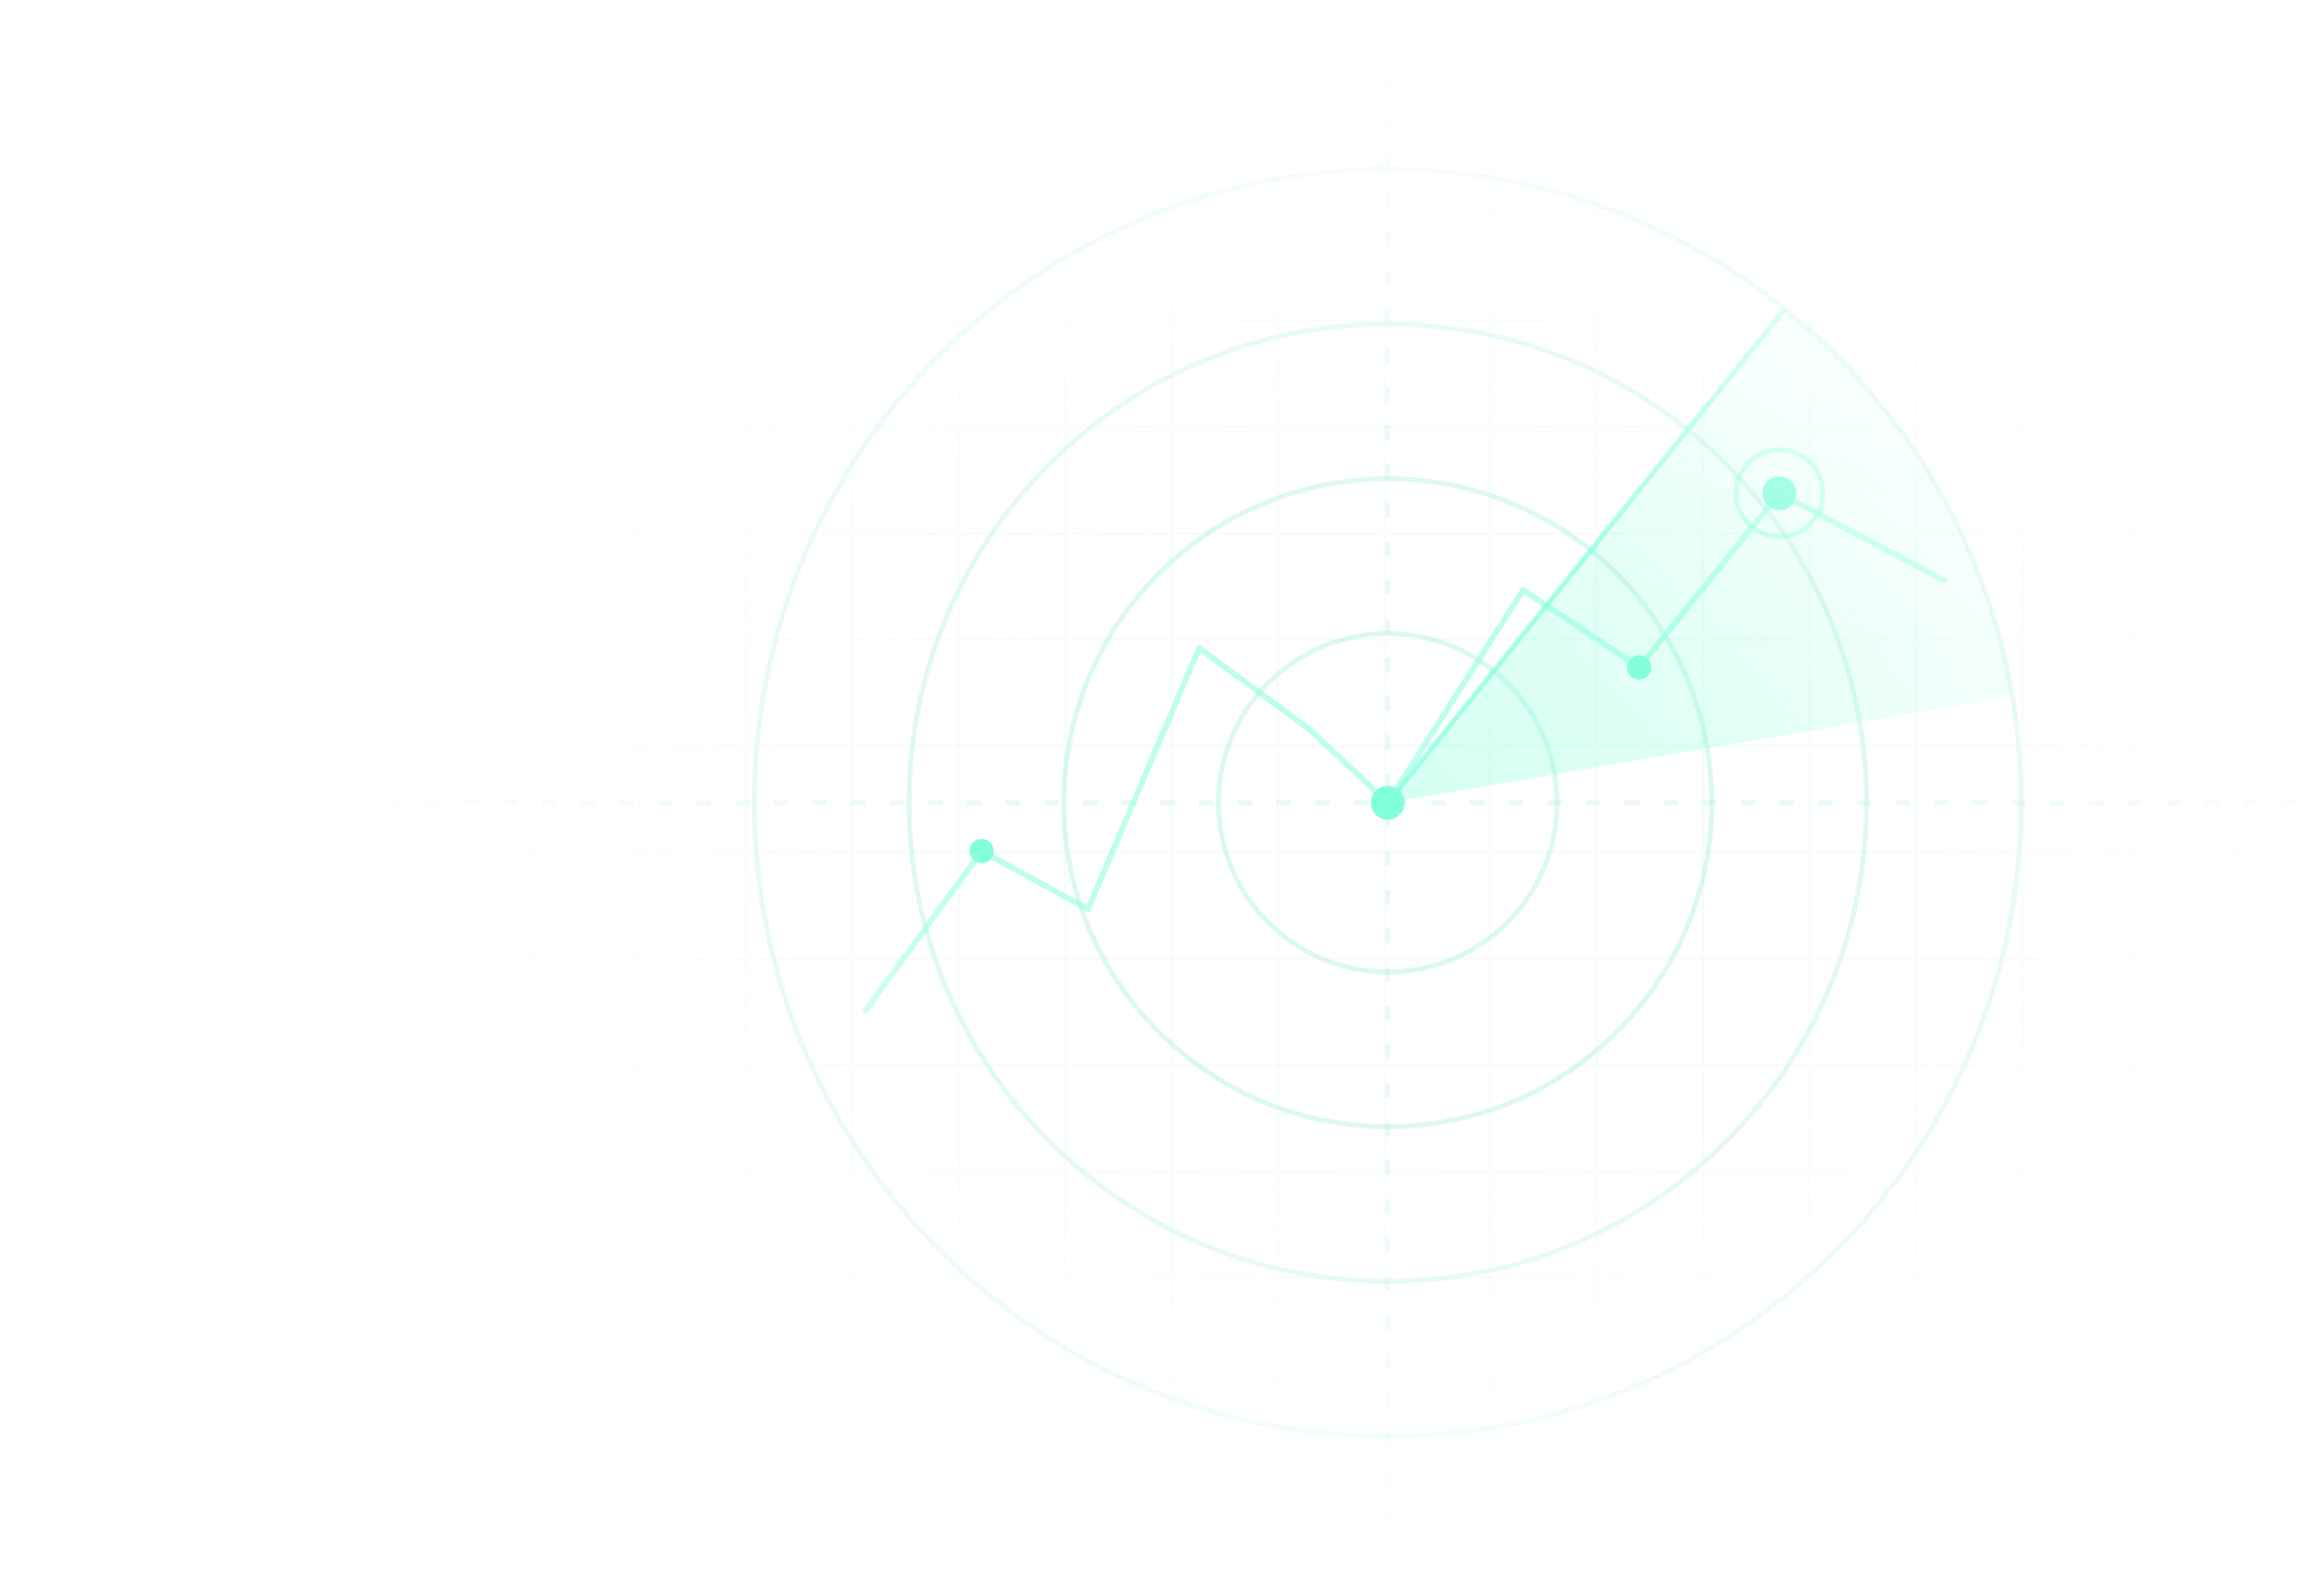
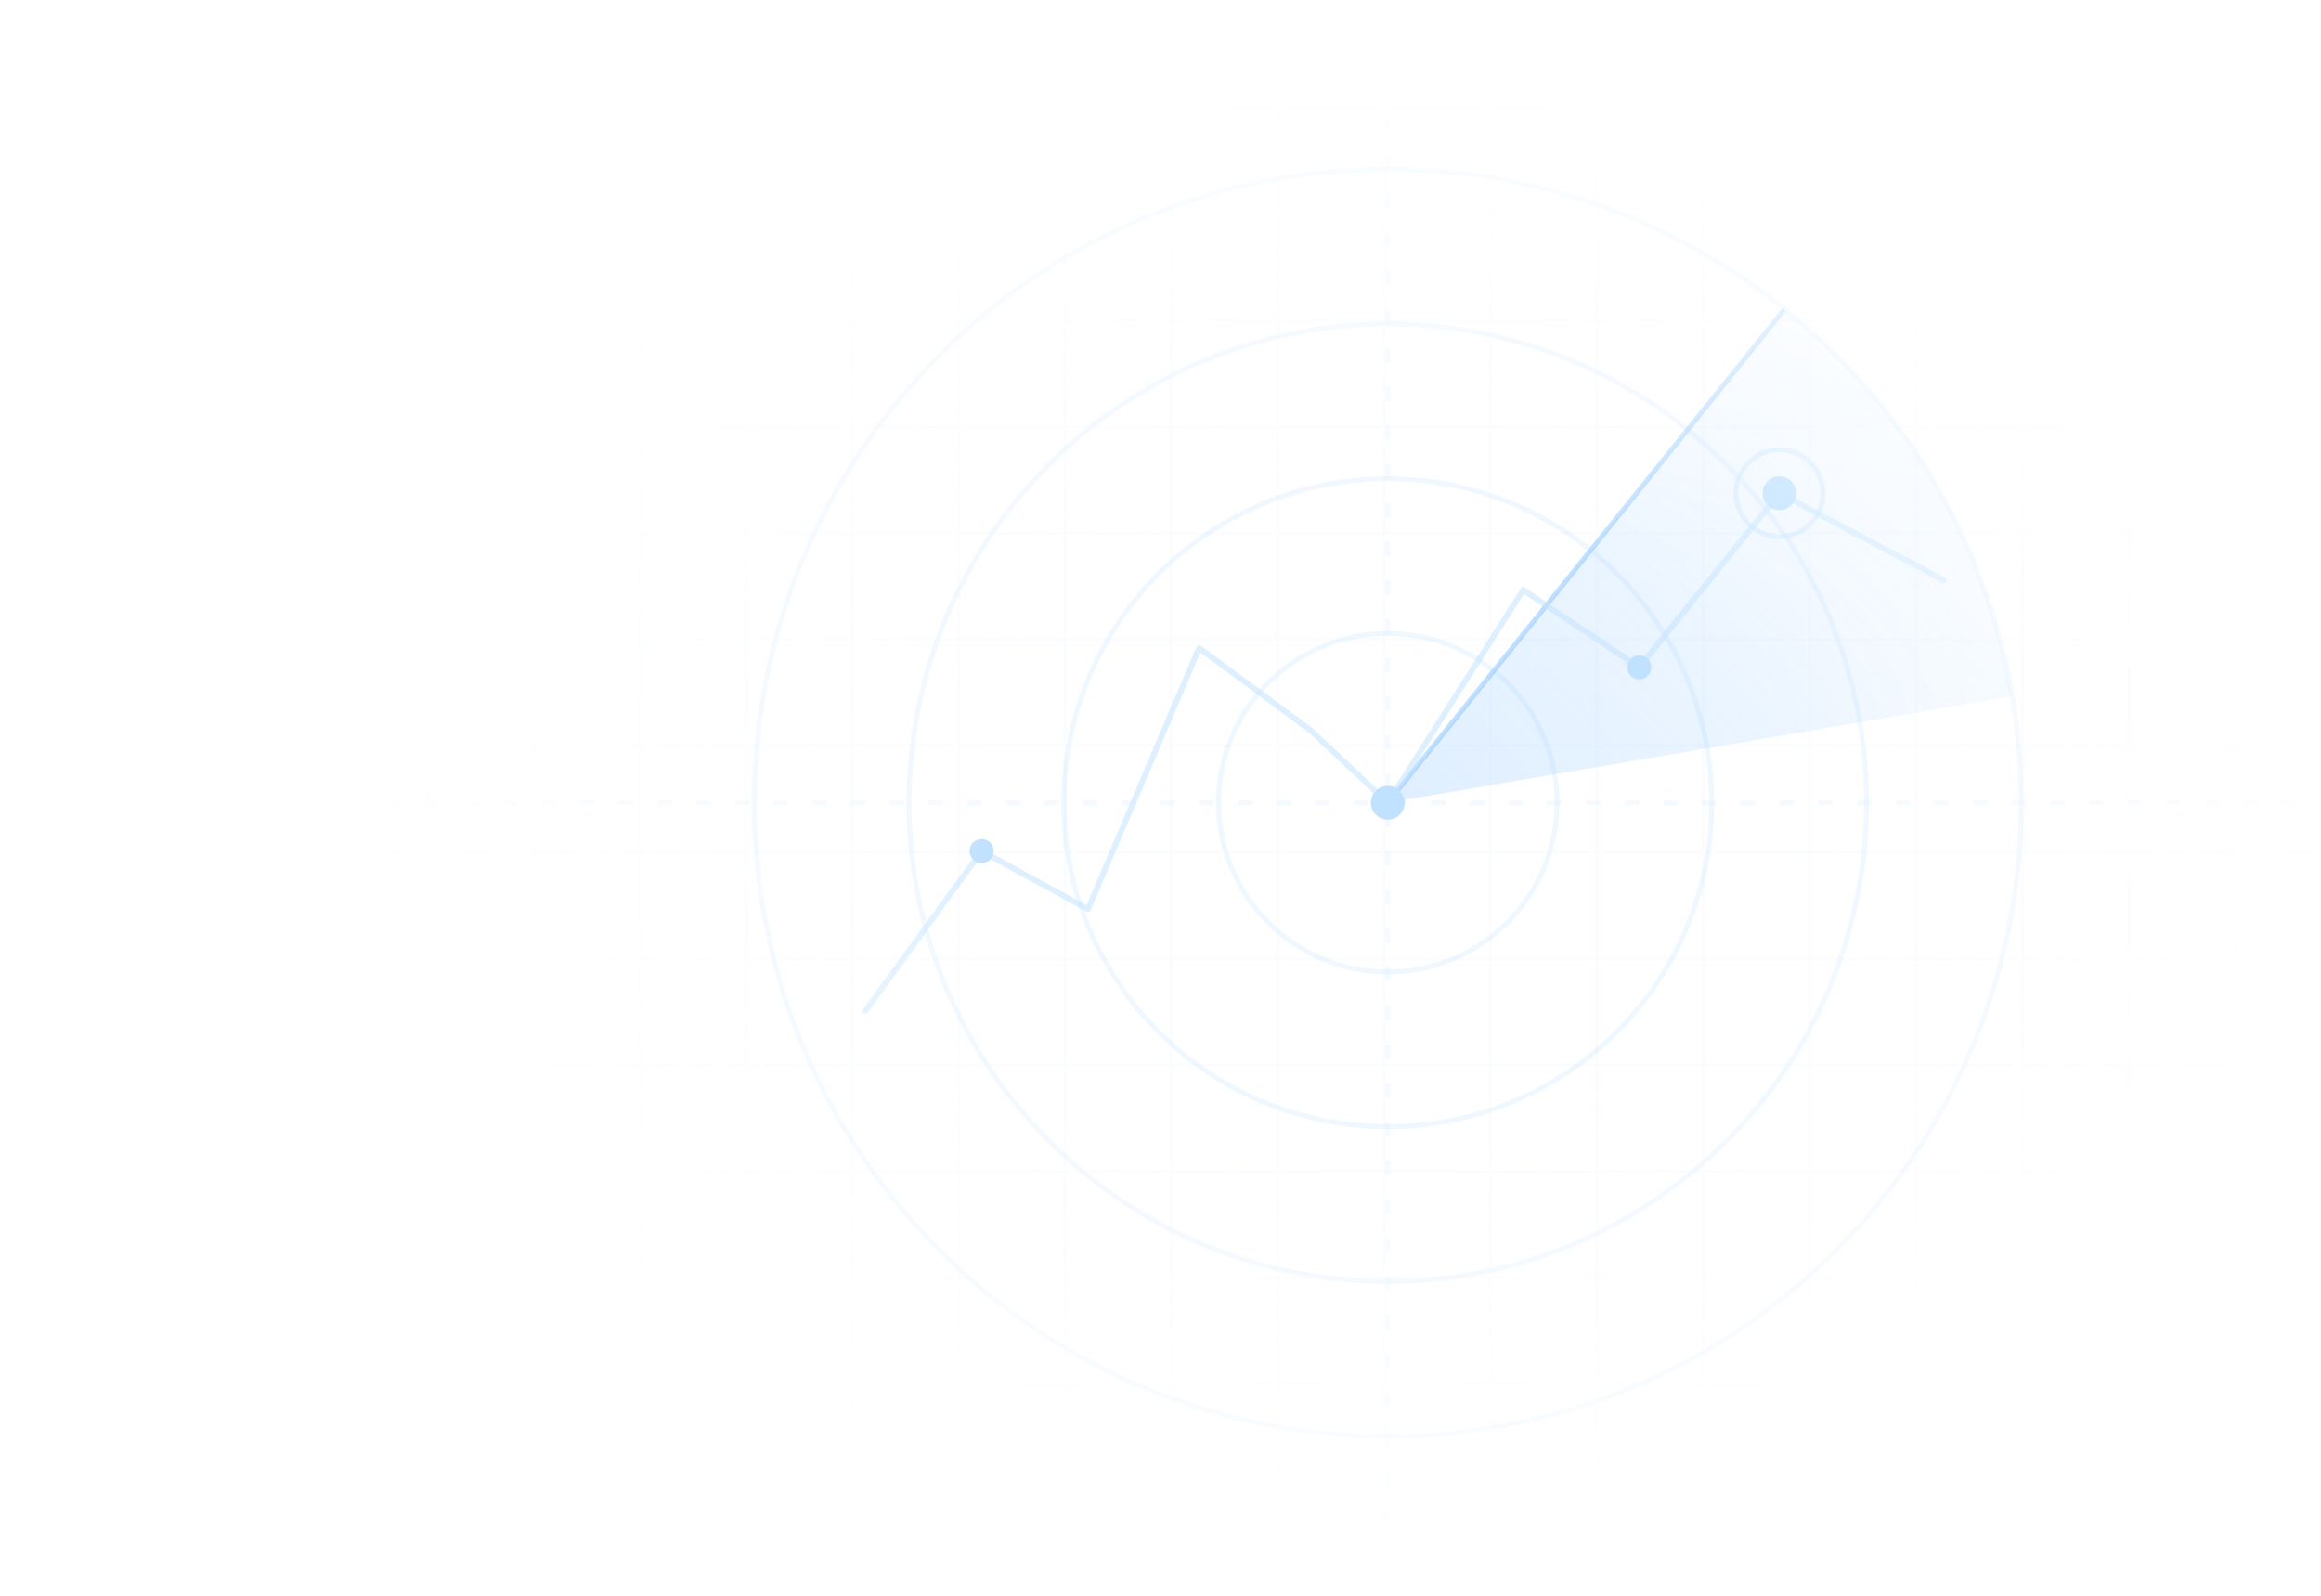
<svg xmlns="http://www.w3.org/2000/svg" width="480" height="330" viewBox="0 0 480 330" fill="none">
  <defs>
    <pattern id="grid" width="22" height="22" patternUnits="userSpaceOnUse">
-       <path d="M22 0H0v22" stroke="#9cebd6" stroke-opacity=".09" />
+       <path d="M22 0H0v22" stroke="#d0e7ff" stroke-opacity=".09" />
    </pattern>
    <radialGradient id="fade">
      <stop offset=".36" stop-color="#fff" />
      <stop offset="1" stop-color="#fff" stop-opacity="0" />
    </radialGradient>
    <linearGradient id="beam" x1="293" y1="168" x2="414" y2="57" gradientUnits="userSpaceOnUse">
-       <stop stop-color="#66ffd3" stop-opacity=".28" />
-       <stop offset="1" stop-color="#66ffd3" stop-opacity=".025" />
+       <stop stop-color="#8fc6ff" stop-opacity=".28" />
+       <stop offset="1" stop-color="#8fc6ff" stop-opacity=".025" />
    </linearGradient>
    <mask id="mask">
      <ellipse cx="287" cy="167" rx="230" ry="166" fill="url(#fade)" />
    </mask>
  </defs>
  <g mask="url(#mask)">
    <path d="M0 0h480v330H0z" fill="url(#grid)" />
-     <path d="M287 0v330M72 166h408" stroke="#9cebd6" stroke-opacity=".22" stroke-dasharray="3 5" />
-     <g stroke="#9cebd6" stroke-opacity=".35">
+     <path d="M287 0v330M72 166h408" stroke="#d0e7ff" stroke-opacity=".22" stroke-dasharray="3 5" />
+     <g stroke="#d0e7ff" stroke-opacity=".35">
      <circle cx="287" cy="166" r="35" />
      <circle cx="287" cy="166" r="67" />
      <circle cx="287" cy="166" r="99" />
      <circle cx="287" cy="166" r="131" />
    </g>
    <path d="m287 166 82-102a131 131 0 0 1 47 80Z" fill="url(#beam)" />
-     <path d="m287 166 82-102" stroke="#66ffd3" stroke-opacity=".55" />
-     <path d="m179 209 24-33 22 12 23-54 23 17 16 15 28-44 24 16 29-36 34 18" stroke="#82ffdb" stroke-opacity=".53" stroke-width="1.2" stroke-linecap="round" stroke-linejoin="round" />
-     <g fill="#82ffdb">
+     <path d="m287 166 82-102" stroke="#8fc6ff" stroke-opacity=".55" />
+     <path d="m179 209 24-33 22 12 23-54 23 17 16 15 28-44 24 16 29-36 34 18" stroke="#c1e2ff" stroke-opacity=".53" stroke-width="1.2" stroke-linecap="round" stroke-linejoin="round" />
+     <g fill="#c1e2ff">
      <circle cx="203" cy="176" r="2.5" />
      <circle cx="287" cy="166" r="3.5" />
      <circle cx="339" cy="138" r="2.5" />
      <circle cx="368" cy="102" r="3.5" />
    </g>
-     <circle cx="368" cy="102" r="9" stroke="#82ffdb" stroke-opacity=".46" />
+     <circle cx="368" cy="102" r="9" stroke="#c1e2ff" stroke-opacity=".46" />
  </g>
</svg>
